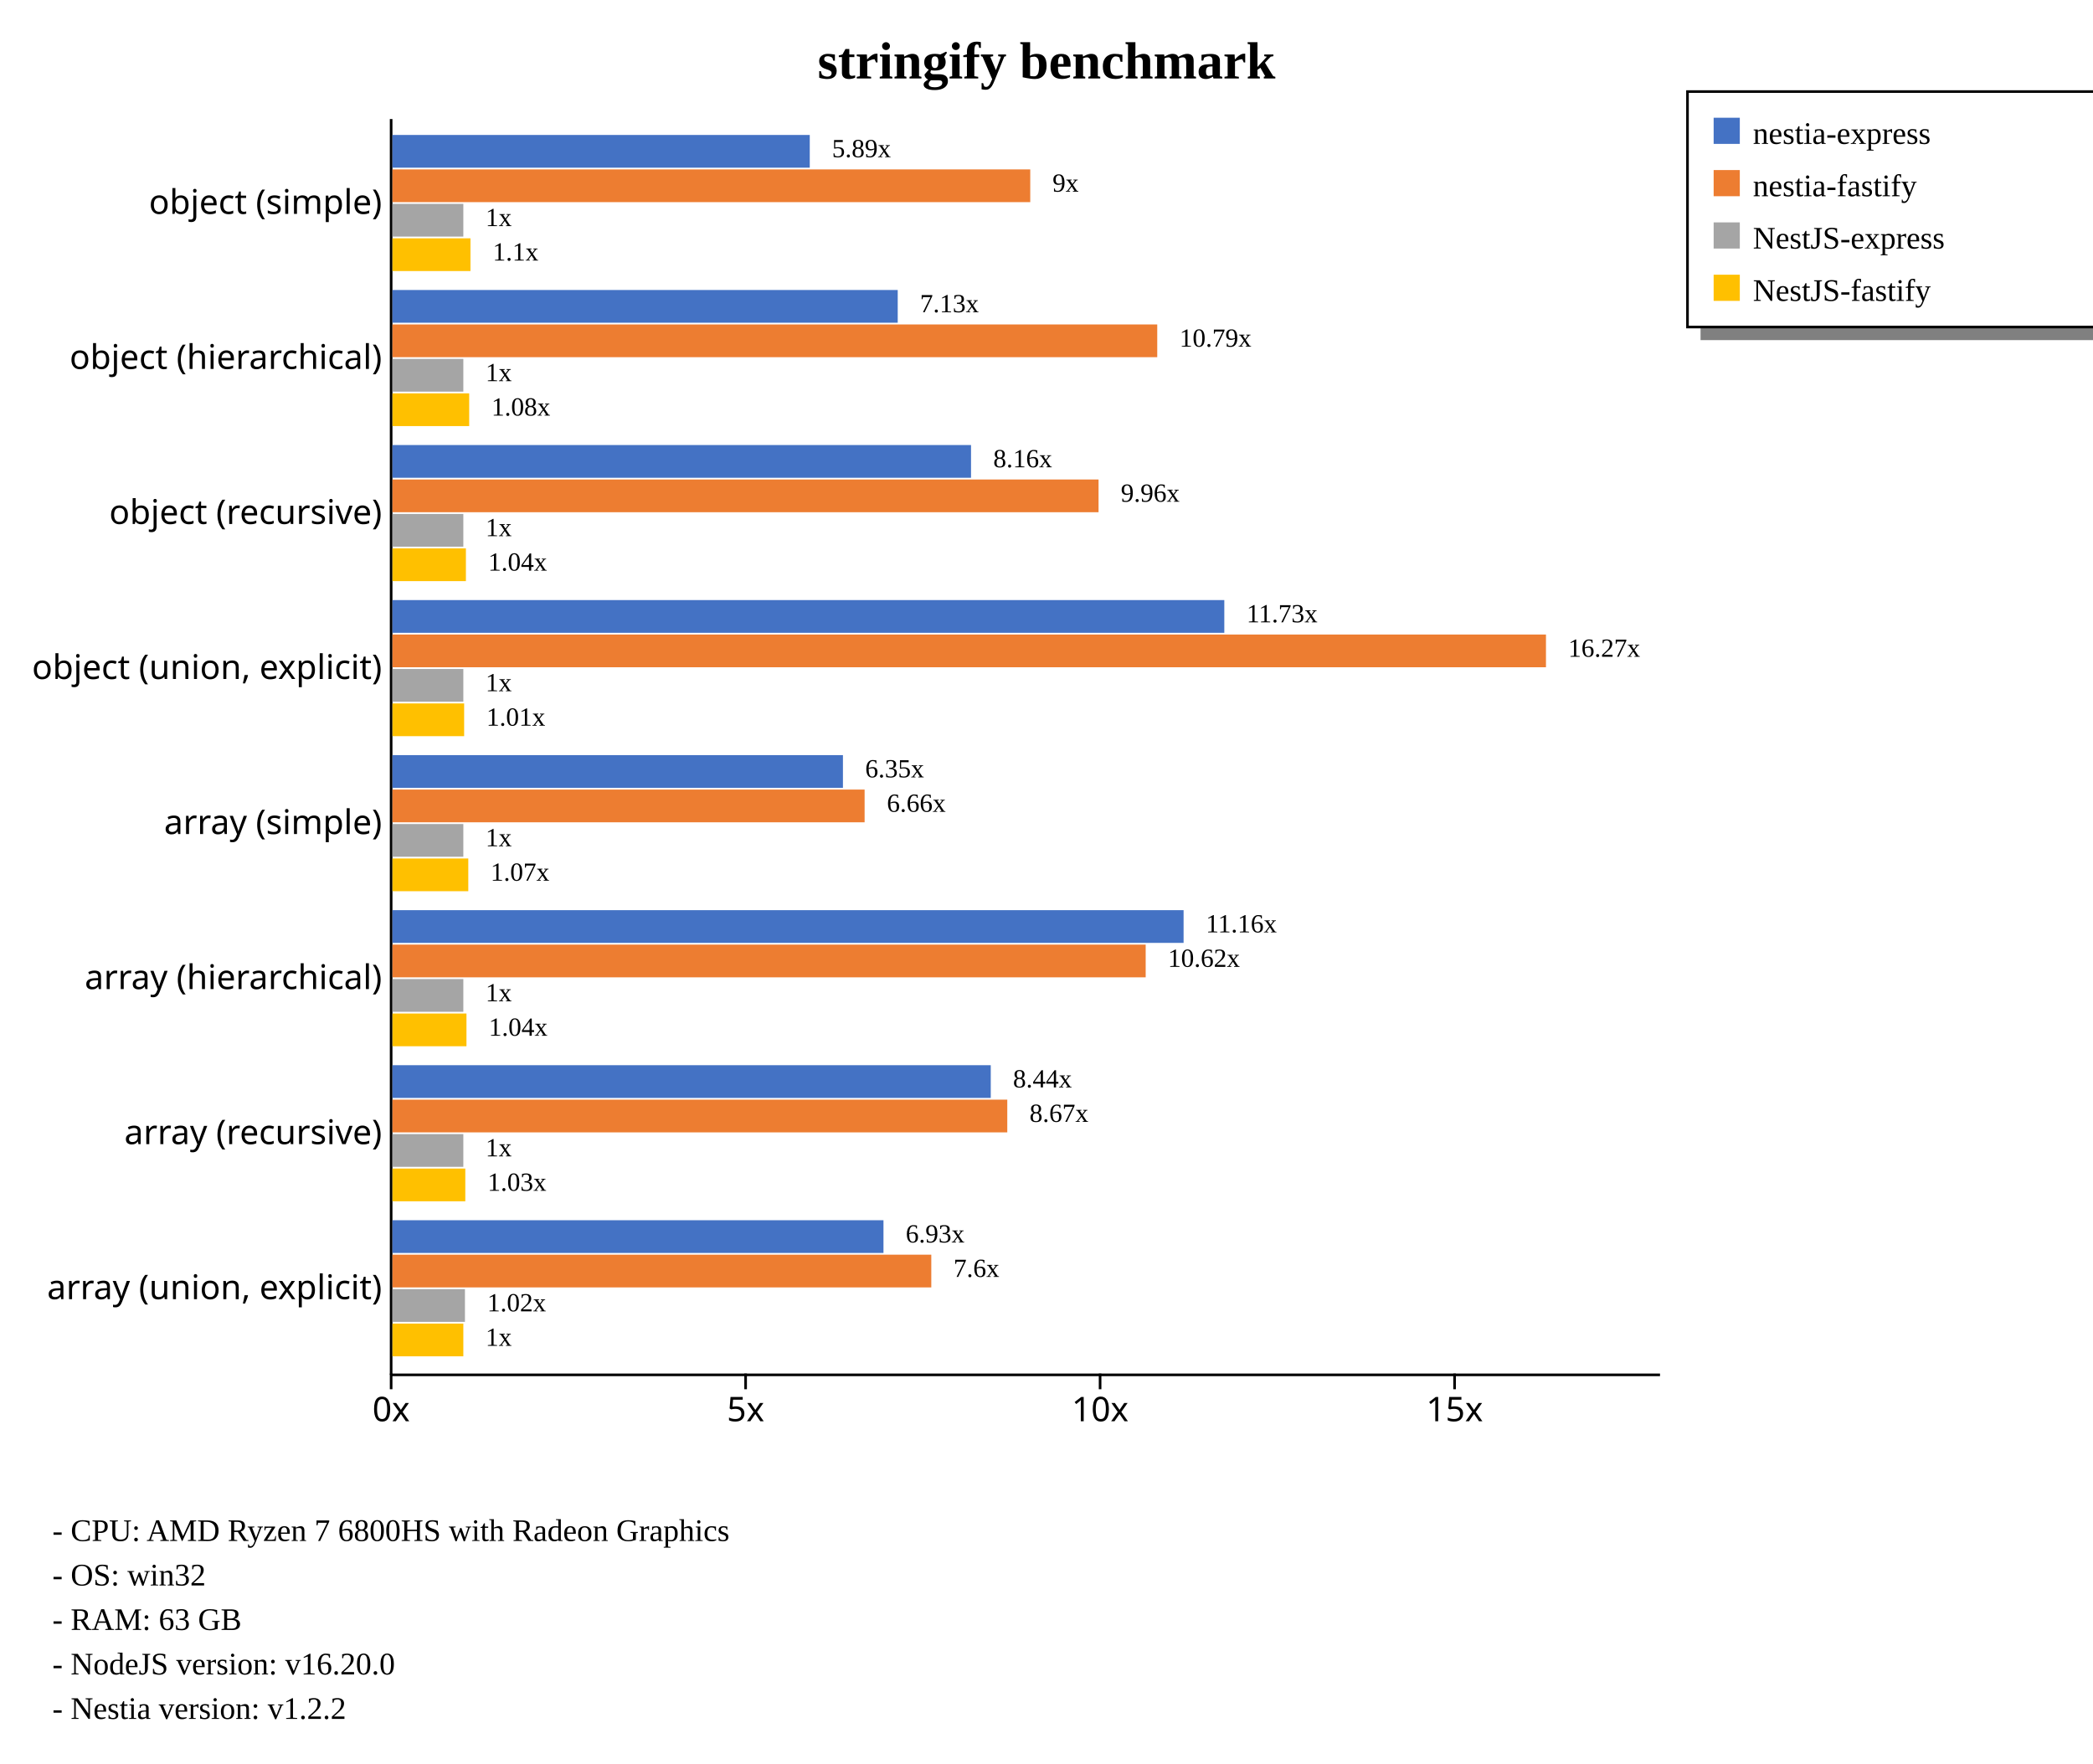
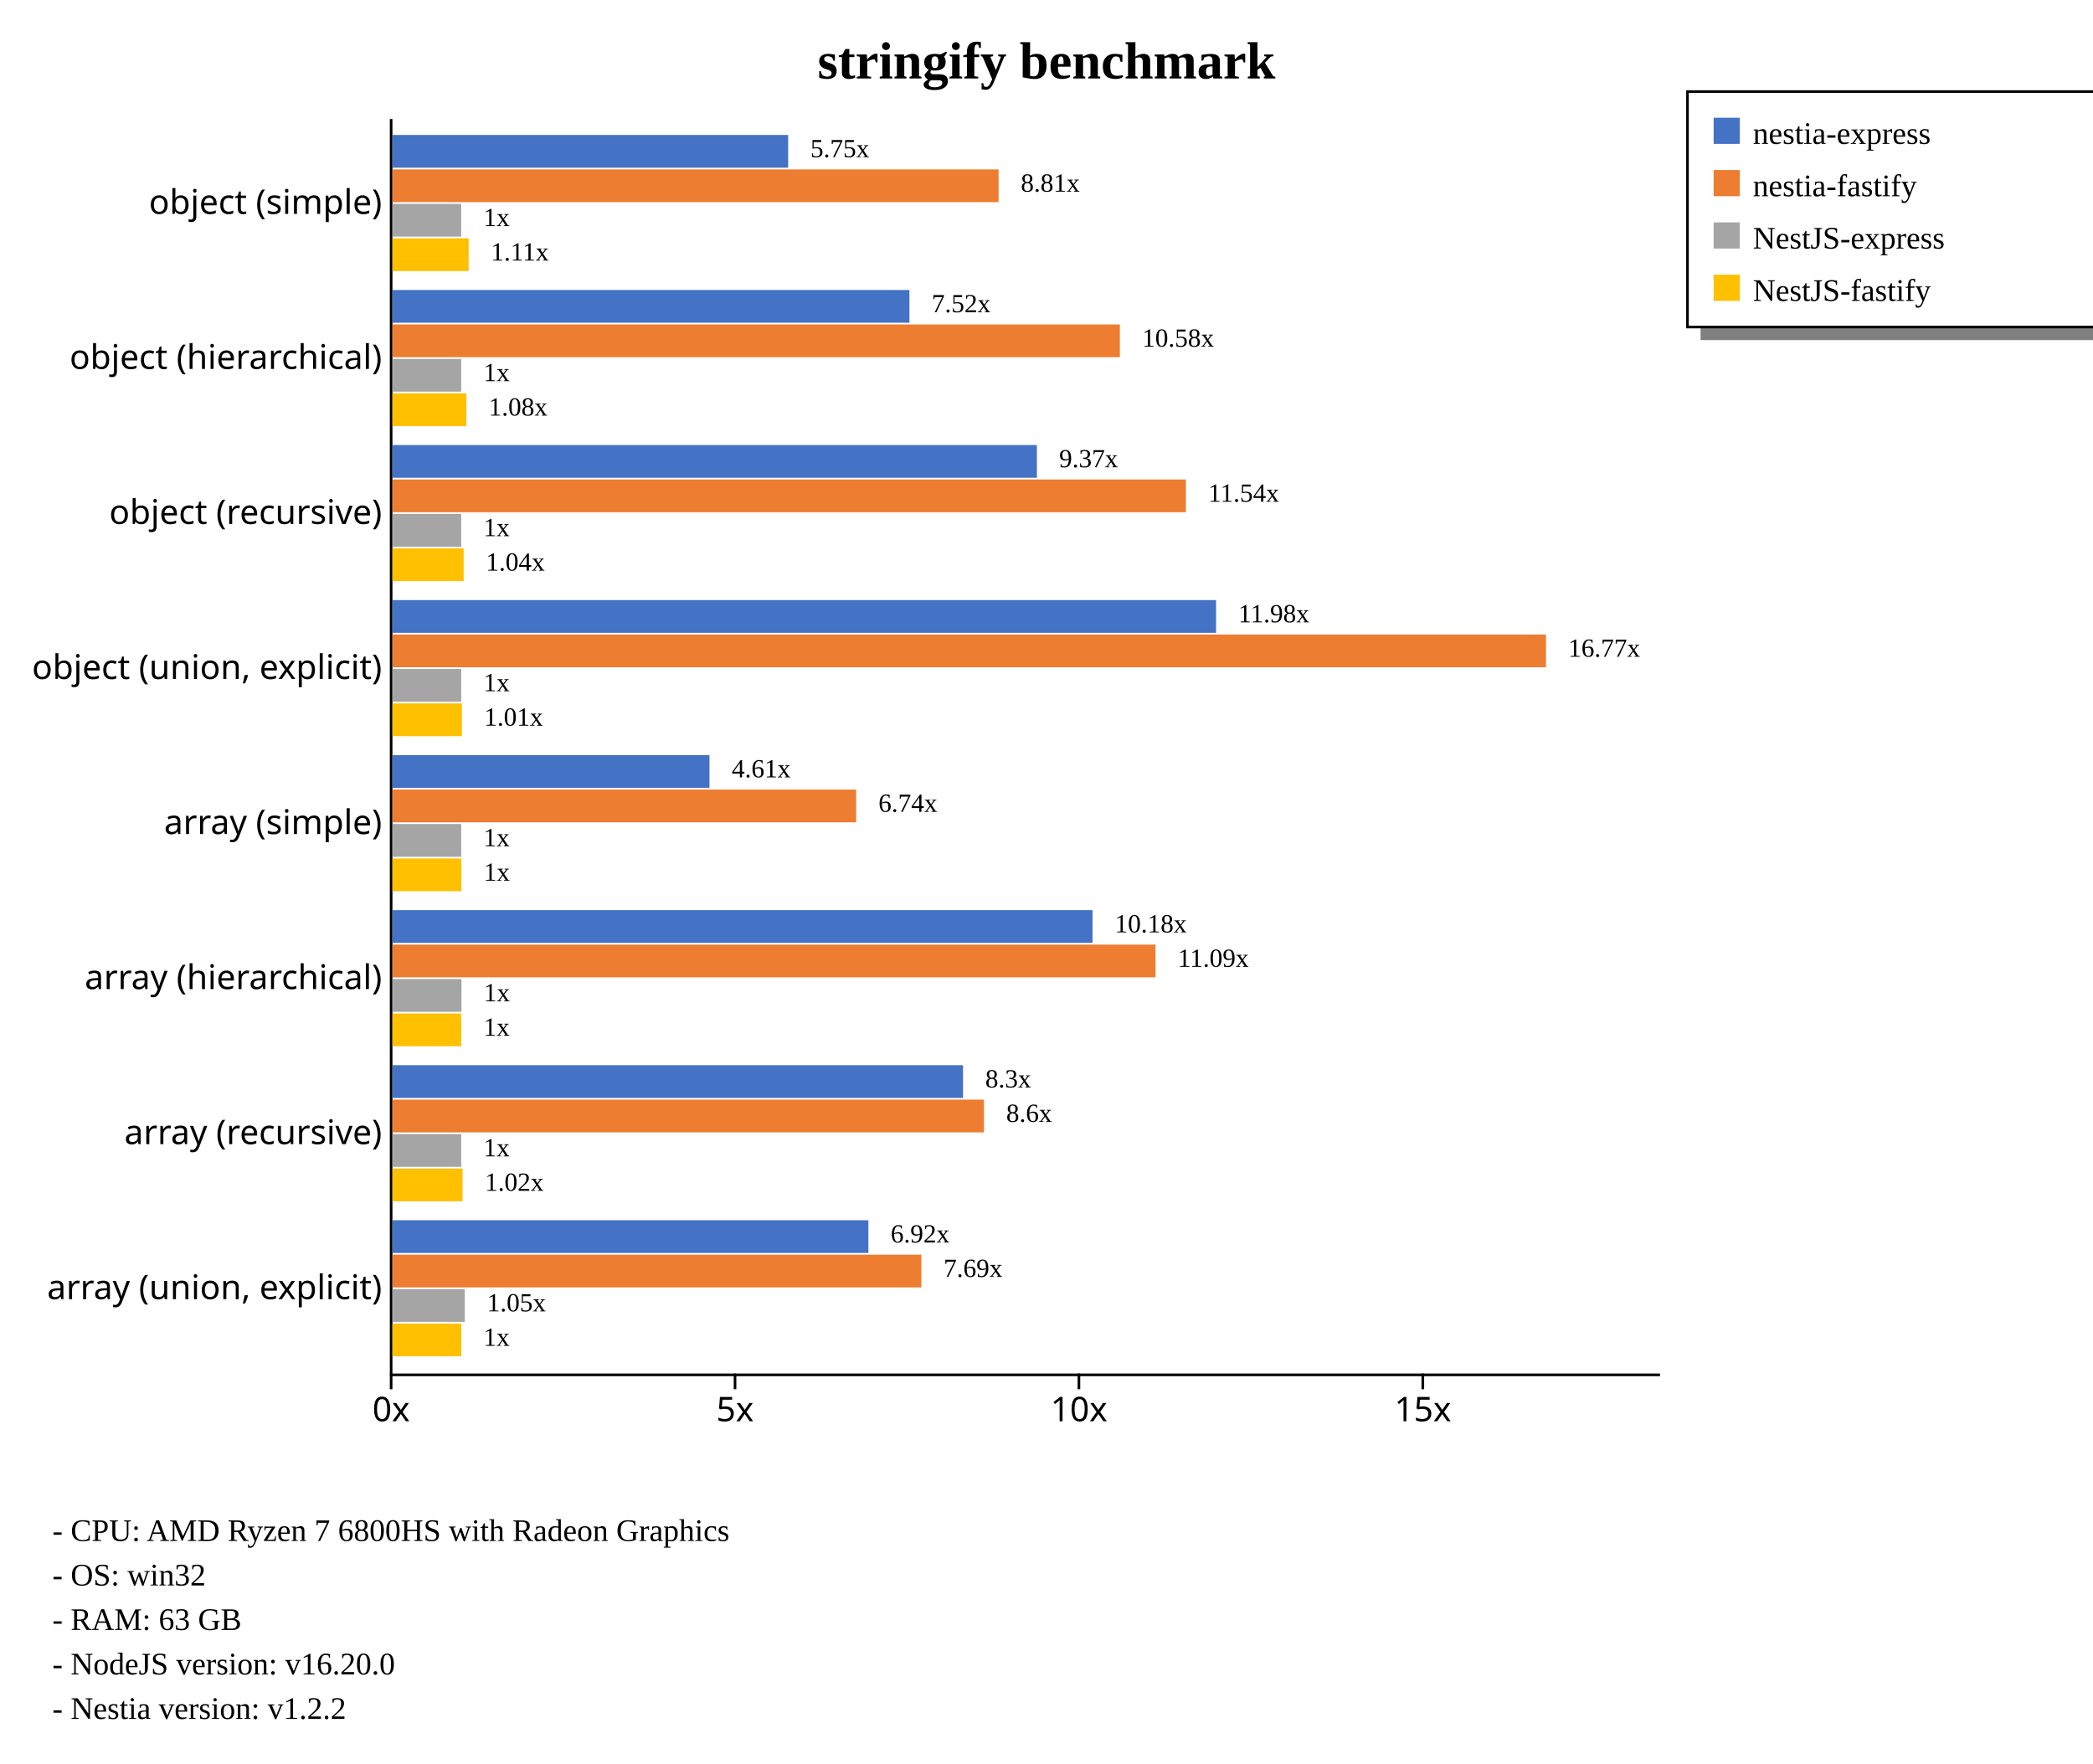
<svg xmlns="http://www.w3.org/2000/svg" width="800" height="674" style="background-color: white;">
  <g class="y axis" transform="translate(149,45)" fill="none" font-size="10" font-family="sans-serif" text-anchor="end" style="font-size: 13px;">
    <path class="domain" stroke="currentColor" d="M0.5,0.5V480.5" />
    <g class="tick" opacity="1" transform="translate(0,32.59259)" style="font-size: 13px;">
      <line stroke="currentColor" x2="0" />
      <text fill="currentColor" x="-3" dy="0.32em">object (simple)    </text>
    </g>
    <g class="tick" opacity="1" transform="translate(0,91.85185)" style="font-size: 13px;">
      <line stroke="currentColor" x2="0" />
      <text fill="currentColor" x="-3" dy="0.32em">object (hierarchical)    </text>
    </g>
    <g class="tick" opacity="1" transform="translate(0,151.1111)" style="font-size: 13px;">
      <line stroke="currentColor" x2="0" />
      <text fill="currentColor" x="-3" dy="0.32em">object (recursive)    </text>
    </g>
    <g class="tick" opacity="1" transform="translate(0,210.3704)" style="font-size: 13px;">
      <line stroke="currentColor" x2="0" />
      <text fill="currentColor" x="-3" dy="0.32em">object (union, explicit)    </text>
    </g>
    <g class="tick" opacity="1" transform="translate(0,269.6296)" style="font-size: 13px;">
      <line stroke="currentColor" x2="0" />
      <text fill="currentColor" x="-3" dy="0.32em">array (simple)    </text>
    </g>
    <g class="tick" opacity="1" transform="translate(0,328.8889)" style="font-size: 13px;">
      <line stroke="currentColor" x2="0" />
      <text fill="currentColor" x="-3" dy="0.32em">array (hierarchical)    </text>
    </g>
    <g class="tick" opacity="1" transform="translate(0,388.1481)" style="font-size: 13px;">
      <line stroke="currentColor" x2="0" />
      <text fill="currentColor" x="-3" dy="0.32em">array (recursive)    </text>
    </g>
    <g class="tick" opacity="1" transform="translate(0,447.4074)" style="font-size: 13px;">
      <line stroke="currentColor" x2="0" />
      <text fill="currentColor" x="-3" dy="0.32em">array (union, explicit)    </text>
    </g>
  </g>
  <g class="x axis" transform="translate(149,525)" fill="none" font-size="10" font-family="sans-serif" text-anchor="middle" style="font-size: 13px;">
    <path class="domain" stroke="currentColor" d="M0.5,0.5H485.5" />
    <g class="tick" opacity="1" transform="translate(0.5,0)" style="font-size: 13px;">
      <line stroke="currentColor" y2="6" />
      <text fill="currentColor" y="9" dy="0.71em">0x</text>
    </g>
-     <g class="tick" opacity="1" transform="translate(135.9925,0)" style="font-size: 13px;">
+     <g class="tick" opacity="1" transform="translate(131.9454,0)" style="font-size: 13px;">
      <line stroke="currentColor" y2="6" />
      <text fill="currentColor" y="9" dy="0.71em">5x</text>
    </g>
-     <g class="tick" opacity="1" transform="translate(271.485,0)" style="font-size: 13px;">
+     <g class="tick" opacity="1" transform="translate(263.3908,0)" style="font-size: 13px;">
      <line stroke="currentColor" y2="6" />
      <text fill="currentColor" y="9" dy="0.71em">10x</text>
    </g>
-     <g class="tick" opacity="1" transform="translate(406.9775,0)" style="font-size: 13px;">
+     <g class="tick" opacity="1" transform="translate(394.8362,0)" style="font-size: 13px;">
      <line stroke="currentColor" y2="6" />
      <text fill="currentColor" y="9" dy="0.71em">15x</text>
    </g>
  </g>
  <text transform="translate(400, 30)" style="text-anchor: middle; font-size: 20px; font-weight: bold;">stringify benchmark</text>
  <rect x="650" y="125" width="230" height="5" fill="gray" />
  <rect x="645" y="35" width="230" height="90" fill="none" stroke="black" />
  <rect x="655" y="45" width="10" height="10" style="fill: #4472c4;" />
  <text x="670" y="55" style="font-size: 12px;">nestia-express</text>
  <rect x="655" y="65" width="10" height="10" style="fill: #ed7d31;" />
  <text x="670" y="75" style="font-size: 12px;">nestia-fastify</text>
  <rect x="655" y="85" width="10" height="10" style="fill: #a5a5a5;" />
  <text x="670" y="95" style="font-size: 12px;">NestJS-express</text>
  <rect x="655" y="105" width="10" height="10" style="fill: #ffc000;" />
  <text x="670" y="115" style="font-size: 12px;">NestJS-fastify</text>
  <text x="20" y="589" style="font-size: 12px;">  - CPU: AMD Ryzen 7 6800HS with Radeon Graphics</text>
  <text x="20" y="606" style="font-size: 12px;">  - OS: win32</text>
  <text x="20" y="623" style="font-size: 12px;">  - RAM: 63 GB</text>
  <text x="20" y="640" style="font-size: 12px;">  - NodeJS version: v16.20.0</text>
  <text x="20" y="657" style="font-size: 12px;">  - Nestia version: v1.2.2</text>
  <g style="font-size: 13px;">
    <g style="font-size: 13px;">
-       <rect x="150" y="51.584" width="159.511" height="12.51" fill="#4472c4" />
-       <rect x="150" y="64.753" width="243.789" height="12.51" fill="#ed7d31" />
-       <rect x="150" y="77.922" width="27.099" height="12.51" fill="#a5a5a5" />
-       <rect x="150" y="91.091" width="29.828" height="12.51" fill="#ffc000" />
-       <text class="label" x="318.011" y="60.084" font-size="10px">5.89x</text>
-       <text class="label" x="402.289" y="73.253" font-size="10px">9x</text>
-       <text class="label" x="185.599" y="86.422" font-size="10px">1x</text>
-       <text class="label" x="188.328" y="99.591" font-size="10px">1.1x</text>
-       <text class="label" x="314.511" y="61.584" font-size="8px" />
-       <text class="label" x="398.789" y="74.753" font-size="8px" />
-       <text class="label" x="182.099" y="87.922" font-size="8px" />
-       <text class="label" x="184.828" y="101.091" font-size="8px" />
+       <rect x="150" y="51.584" width="151.253" height="12.51" fill="#4472c4" />
+       <rect x="150" y="64.753" width="231.685" height="12.51" fill="#ed7d31" />
+       <rect x="150" y="77.922" width="26.289" height="12.51" fill="#a5a5a5" />
+       <rect x="150" y="91.091" width="29.124" height="12.51" fill="#ffc000" />
+       <text class="label" x="309.753" y="60.084" font-size="10px">5.75x</text>
+       <text class="label" x="390.185" y="73.253" font-size="10px">8.81x</text>
+       <text class="label" x="184.789" y="86.422" font-size="10px">1x</text>
+       <text class="label" x="187.624" y="99.591" font-size="10px">1.11x</text>
+       <text class="label" x="306.253" y="61.584" font-size="8px" />
+       <text class="label" x="386.685" y="74.753" font-size="8px" />
+       <text class="label" x="181.289" y="87.922" font-size="8px" />
+       <text class="label" x="184.124" y="101.091" font-size="8px" />
    </g>
    <g style="font-size: 13px;">
-       <rect x="150" y="110.844" width="193.134" height="12.51" fill="#4472c4" />
-       <rect x="150" y="124.012" width="292.327" height="12.51" fill="#ed7d31" />
-       <rect x="150" y="137.181" width="27.099" height="12.51" fill="#a5a5a5" />
-       <rect x="150" y="150.35" width="29.339" height="12.51" fill="#ffc000" />
-       <text class="label" x="351.634" y="119.344" font-size="10px">7.13x</text>
-       <text class="label" x="450.827" y="132.512" font-size="10px">10.79x</text>
-       <text class="label" x="185.599" y="145.681" font-size="10px">1x</text>
-       <text class="label" x="187.839" y="158.85" font-size="10px">1.08x</text>
-       <text class="label" x="348.134" y="120.844" font-size="8px" />
-       <text class="label" x="447.327" y="134.012" font-size="8px" />
-       <text class="label" x="182.099" y="147.181" font-size="8px" />
-       <text class="label" x="184.339" y="160.35" font-size="8px" />
+       <rect x="150" y="110.844" width="197.613" height="12.51" fill="#4472c4" />
+       <rect x="150" y="124.012" width="278.031" height="12.51" fill="#ed7d31" />
+       <rect x="150" y="137.181" width="26.289" height="12.51" fill="#a5a5a5" />
+       <rect x="150" y="150.35" width="28.267" height="12.51" fill="#ffc000" />
+       <text class="label" x="356.113" y="119.344" font-size="10px">7.52x</text>
+       <text class="label" x="436.531" y="132.512" font-size="10px">10.58x</text>
+       <text class="label" x="184.789" y="145.681" font-size="10px">1x</text>
+       <text class="label" x="186.767" y="158.85" font-size="10px">1.08x</text>
+       <text class="label" x="352.613" y="120.844" font-size="8px" />
+       <text class="label" x="433.031" y="134.012" font-size="8px" />
+       <text class="label" x="181.289" y="147.181" font-size="8px" />
+       <text class="label" x="183.267" y="160.35" font-size="8px" />
    </g>
    <g style="font-size: 13px;">
-       <rect x="150" y="170.103" width="221.152" height="12.51" fill="#4472c4" />
-       <rect x="150" y="183.272" width="269.898" height="12.51" fill="#ed7d31" />
-       <rect x="150" y="196.44" width="27.099" height="12.51" fill="#a5a5a5" />
-       <rect x="150" y="209.609" width="28.081" height="12.51" fill="#ffc000" />
-       <text class="label" x="379.652" y="178.603" font-size="10px">8.16x</text>
-       <text class="label" x="428.398" y="191.772" font-size="10px">9.96x</text>
-       <text class="label" x="185.599" y="204.94" font-size="10px">1x</text>
-       <text class="label" x="186.581" y="218.109" font-size="10px">1.04x</text>
-       <text class="label" x="376.152" y="180.103" font-size="8px" />
-       <text class="label" x="424.898" y="193.272" font-size="8px" />
-       <text class="label" x="182.099" y="206.44" font-size="8px" />
-       <text class="label" x="183.081" y="219.609" font-size="8px" />
+       <rect x="150" y="170.103" width="246.329" height="12.51" fill="#4472c4" />
+       <rect x="150" y="183.272" width="303.29" height="12.51" fill="#ed7d31" />
+       <rect x="150" y="196.44" width="26.289" height="12.51" fill="#a5a5a5" />
+       <rect x="150" y="209.609" width="27.214" height="12.51" fill="#ffc000" />
+       <text class="label" x="404.829" y="178.603" font-size="10px">9.37x</text>
+       <text class="label" x="461.79" y="191.772" font-size="10px">11.54x</text>
+       <text class="label" x="184.789" y="204.94" font-size="10px">1x</text>
+       <text class="label" x="185.714" y="218.109" font-size="10px">1.04x</text>
+       <text class="label" x="401.329" y="180.103" font-size="8px" />
+       <text class="label" x="458.29" y="193.272" font-size="8px" />
+       <text class="label" x="181.289" y="206.44" font-size="8px" />
+       <text class="label" x="182.214" y="219.609" font-size="8px" />
    </g>
    <g style="font-size: 13px;">
-       <rect x="150" y="229.362" width="317.963" height="12.51" fill="#4472c4" />
+       <rect x="150" y="229.362" width="314.818" height="12.51" fill="#4472c4" />
      <rect x="150" y="242.531" width="440.909" height="12.51" fill="#ed7d31" />
-       <rect x="150" y="255.7" width="27.099" height="12.51" fill="#a5a5a5" />
-       <rect x="150" y="268.868" width="27.408" height="12.51" fill="#ffc000" />
-       <text class="label" x="476.463" y="237.862" font-size="10px">11.73x</text>
-       <text class="label" x="599.409" y="251.031" font-size="10px">16.27x</text>
-       <text class="label" x="185.599" y="264.2" font-size="10px">1x</text>
-       <text class="label" x="185.908" y="277.368" font-size="10px">1.01x</text>
-       <text class="label" x="472.963" y="239.362" font-size="8px" />
+       <rect x="150" y="255.7" width="26.289" height="12.51" fill="#a5a5a5" />
+       <rect x="150" y="268.868" width="26.542" height="12.51" fill="#ffc000" />
+       <text class="label" x="473.318" y="237.862" font-size="10px">11.98x</text>
+       <text class="label" x="599.409" y="251.031" font-size="10px">16.77x</text>
+       <text class="label" x="184.789" y="264.2" font-size="10px">1x</text>
+       <text class="label" x="185.042" y="277.368" font-size="10px">1.01x</text>
+       <text class="label" x="469.818" y="239.362" font-size="8px" />
      <text class="label" x="595.909" y="252.531" font-size="8px" />
-       <text class="label" x="182.099" y="265.7" font-size="8px" />
-       <text class="label" x="182.408" y="278.868" font-size="8px" />
+       <text class="label" x="181.289" y="265.7" font-size="8px" />
+       <text class="label" x="181.542" y="278.868" font-size="8px" />
    </g>
    <g style="font-size: 13px;">
-       <rect x="150" y="288.621" width="172.193" height="12.51" fill="#4472c4" />
-       <rect x="150" y="301.79" width="180.476" height="12.51" fill="#ed7d31" />
-       <rect x="150" y="314.959" width="27.099" height="12.51" fill="#a5a5a5" />
-       <rect x="150" y="328.128" width="28.993" height="12.51" fill="#ffc000" />
-       <text class="label" x="330.693" y="297.121" font-size="10px">6.35x</text>
-       <text class="label" x="338.976" y="310.29" font-size="10px">6.66x</text>
-       <text class="label" x="185.599" y="323.459" font-size="10px">1x</text>
-       <text class="label" x="187.493" y="336.628" font-size="10px">1.07x</text>
-       <text class="label" x="327.193" y="298.621" font-size="8px" />
-       <text class="label" x="335.476" y="311.79" font-size="8px" />
-       <text class="label" x="182.099" y="324.959" font-size="8px" />
-       <text class="label" x="183.993" y="338.128" font-size="8px" />
+       <rect x="150" y="288.621" width="121.182" height="12.51" fill="#4472c4" />
+       <rect x="150" y="301.79" width="177.252" height="12.51" fill="#ed7d31" />
+       <rect x="150" y="314.959" width="26.289" height="12.51" fill="#a5a5a5" />
+       <rect x="150" y="328.128" width="26.363" height="12.51" fill="#ffc000" />
+       <text class="label" x="279.682" y="297.121" font-size="10px">4.61x</text>
+       <text class="label" x="335.752" y="310.29" font-size="10px">6.74x</text>
+       <text class="label" x="184.789" y="323.459" font-size="10px">1x</text>
+       <text class="label" x="184.863" y="336.628" font-size="10px">1x</text>
+       <text class="label" x="276.182" y="298.621" font-size="8px" />
+       <text class="label" x="332.252" y="311.79" font-size="8px" />
+       <text class="label" x="181.289" y="324.959" font-size="8px" />
+       <text class="label" x="181.363" y="338.128" font-size="8px" />
    </g>
    <g style="font-size: 13px;">
-       <rect x="150" y="347.881" width="302.396" height="12.51" fill="#4472c4" />
-       <rect x="150" y="361.049" width="287.91" height="12.51" fill="#ed7d31" />
-       <rect x="150" y="374.218" width="27.099" height="12.51" fill="#a5a5a5" />
-       <rect x="150" y="387.387" width="28.296" height="12.51" fill="#ffc000" />
-       <text class="label" x="460.896" y="356.381" font-size="10px">11.16x</text>
-       <text class="label" x="446.41" y="369.549" font-size="10px">10.62x</text>
-       <text class="label" x="185.599" y="382.718" font-size="10px">1x</text>
-       <text class="label" x="186.796" y="395.887" font-size="10px">1.04x</text>
-       <text class="label" x="457.396" y="357.881" font-size="8px" />
-       <text class="label" x="442.91" y="371.049" font-size="8px" />
-       <text class="label" x="182.099" y="384.218" font-size="8px" />
-       <text class="label" x="183.296" y="397.387" font-size="8px" />
+       <rect x="150" y="347.881" width="267.595" height="12.51" fill="#4472c4" />
+       <rect x="150" y="361.049" width="291.67" height="12.51" fill="#ed7d31" />
+       <rect x="150" y="374.218" width="26.39" height="12.51" fill="#a5a5a5" />
+       <rect x="150" y="387.387" width="26.289" height="12.51" fill="#ffc000" />
+       <text class="label" x="426.095" y="356.381" font-size="10px">10.18x</text>
+       <text class="label" x="450.17" y="369.549" font-size="10px">11.09x</text>
+       <text class="label" x="184.89" y="382.718" font-size="10px">1x</text>
+       <text class="label" x="184.789" y="395.887" font-size="10px">1x</text>
+       <text class="label" x="422.595" y="357.881" font-size="8px" />
+       <text class="label" x="446.67" y="371.049" font-size="8px" />
+       <text class="label" x="181.39" y="384.218" font-size="8px" />
+       <text class="label" x="181.289" y="397.387" font-size="8px" />
    </g>
    <g style="font-size: 13px;">
-       <rect x="150" y="407.14" width="228.694" height="12.51" fill="#4472c4" />
-       <rect x="150" y="420.309" width="235.01" height="12.51" fill="#ed7d31" />
-       <rect x="150" y="433.477" width="27.099" height="12.51" fill="#a5a5a5" />
-       <rect x="150" y="446.646" width="27.85" height="12.51" fill="#ffc000" />
-       <text class="label" x="387.194" y="415.64" font-size="10px">8.44x</text>
-       <text class="label" x="393.51" y="428.809" font-size="10px">8.67x</text>
-       <text class="label" x="185.599" y="441.977" font-size="10px">1x</text>
-       <text class="label" x="186.35" y="455.146" font-size="10px">1.03x</text>
-       <text class="label" x="383.694" y="417.14" font-size="8px" />
-       <text class="label" x="390.01" y="430.309" font-size="8px" />
-       <text class="label" x="182.099" y="443.477" font-size="8px" />
-       <text class="label" x="182.85" y="456.646" font-size="8px" />
+       <rect x="150" y="407.14" width="218.098" height="12.51" fill="#4472c4" />
+       <rect x="150" y="420.309" width="226.099" height="12.51" fill="#ed7d31" />
+       <rect x="150" y="433.477" width="26.289" height="12.51" fill="#a5a5a5" />
+       <rect x="150" y="446.646" width="26.818" height="12.51" fill="#ffc000" />
+       <text class="label" x="376.598" y="415.64" font-size="10px">8.3x</text>
+       <text class="label" x="384.599" y="428.809" font-size="10px">8.6x</text>
+       <text class="label" x="184.789" y="441.977" font-size="10px">1x</text>
+       <text class="label" x="185.318" y="455.146" font-size="10px">1.02x</text>
+       <text class="label" x="373.098" y="417.14" font-size="8px" />
+       <text class="label" x="381.099" y="430.309" font-size="8px" />
+       <text class="label" x="181.289" y="443.477" font-size="8px" />
+       <text class="label" x="181.818" y="456.646" font-size="8px" />
    </g>
    <g style="font-size: 13px;">
-       <rect x="150" y="466.399" width="187.688" height="12.51" fill="#4472c4" />
-       <rect x="150" y="479.568" width="205.965" height="12.51" fill="#ed7d31" />
-       <rect x="150" y="492.737" width="27.713" height="12.51" fill="#a5a5a5" />
-       <rect x="150" y="505.905" width="27.099" height="12.51" fill="#ffc000" />
-       <text class="label" x="346.188" y="474.899" font-size="10px">6.93x</text>
-       <text class="label" x="364.465" y="488.068" font-size="10px">7.6x</text>
-       <text class="label" x="186.213" y="501.237" font-size="10px">1.02x</text>
-       <text class="label" x="185.599" y="514.405" font-size="10px">1x</text>
-       <text class="label" x="342.688" y="476.399" font-size="8px" />
-       <text class="label" x="360.965" y="489.568" font-size="8px" />
-       <text class="label" x="182.713" y="502.737" font-size="8px" />
-       <text class="label" x="182.099" y="515.905" font-size="8px" />
+       <rect x="150" y="466.399" width="181.925" height="12.51" fill="#4472c4" />
+       <rect x="150" y="479.568" width="202.177" height="12.51" fill="#ed7d31" />
+       <rect x="150" y="492.737" width="27.646" height="12.51" fill="#a5a5a5" />
+       <rect x="150" y="505.905" width="26.289" height="12.51" fill="#ffc000" />
+       <text class="label" x="340.425" y="474.899" font-size="10px">6.92x</text>
+       <text class="label" x="360.677" y="488.068" font-size="10px">7.69x</text>
+       <text class="label" x="186.146" y="501.237" font-size="10px">1.05x</text>
+       <text class="label" x="184.789" y="514.405" font-size="10px">1x</text>
+       <text class="label" x="336.925" y="476.399" font-size="8px" />
+       <text class="label" x="357.177" y="489.568" font-size="8px" />
+       <text class="label" x="182.646" y="502.737" font-size="8px" />
+       <text class="label" x="181.289" y="515.905" font-size="8px" />
    </g>
  </g>
</svg>
